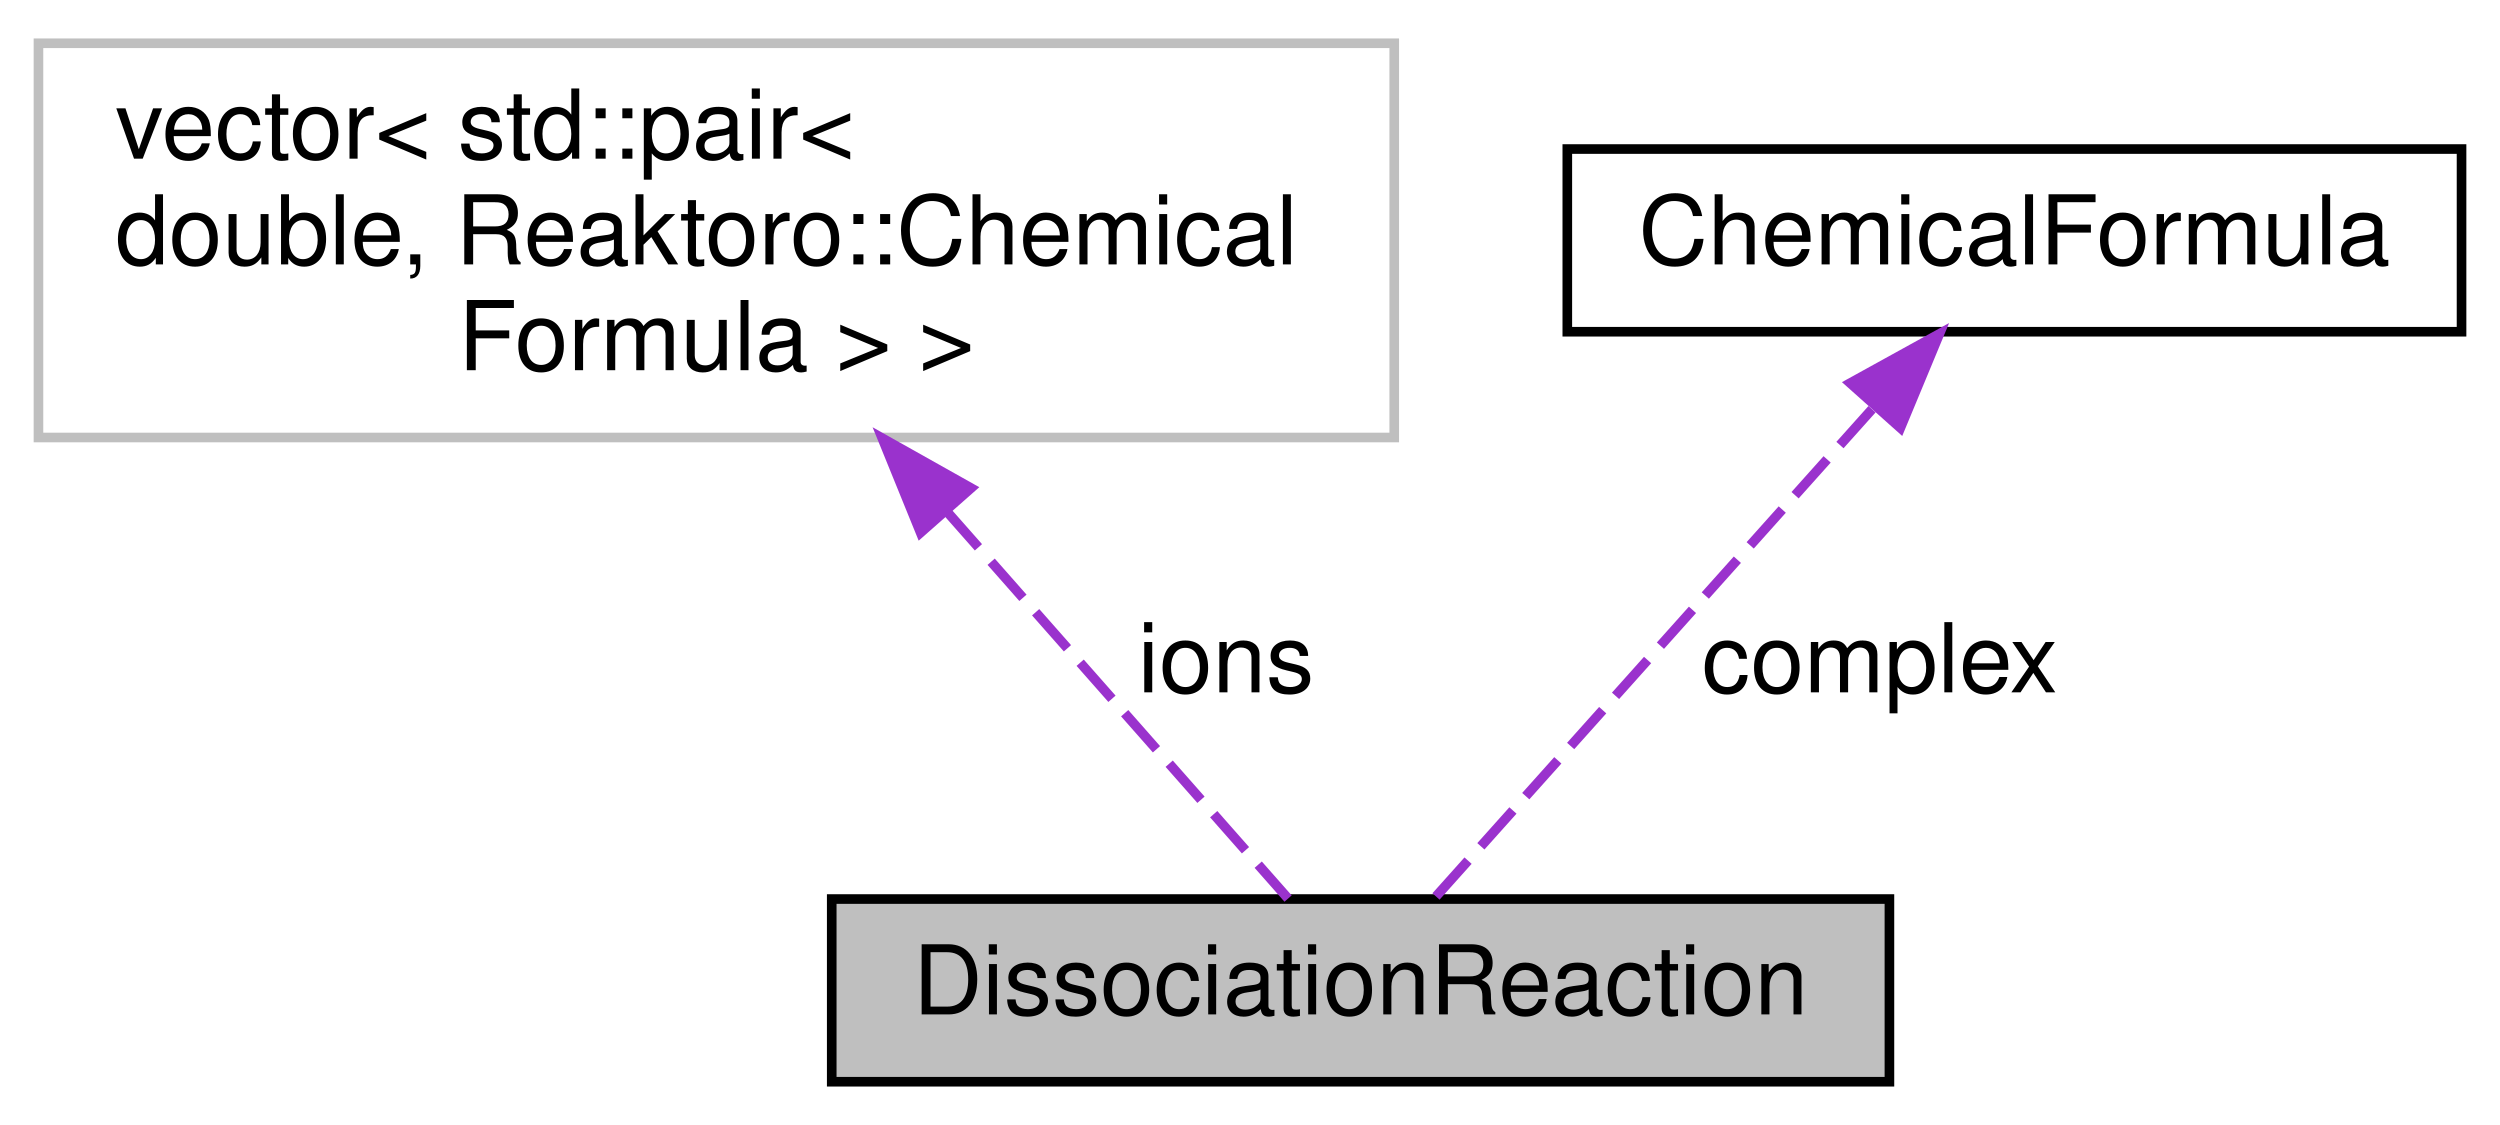
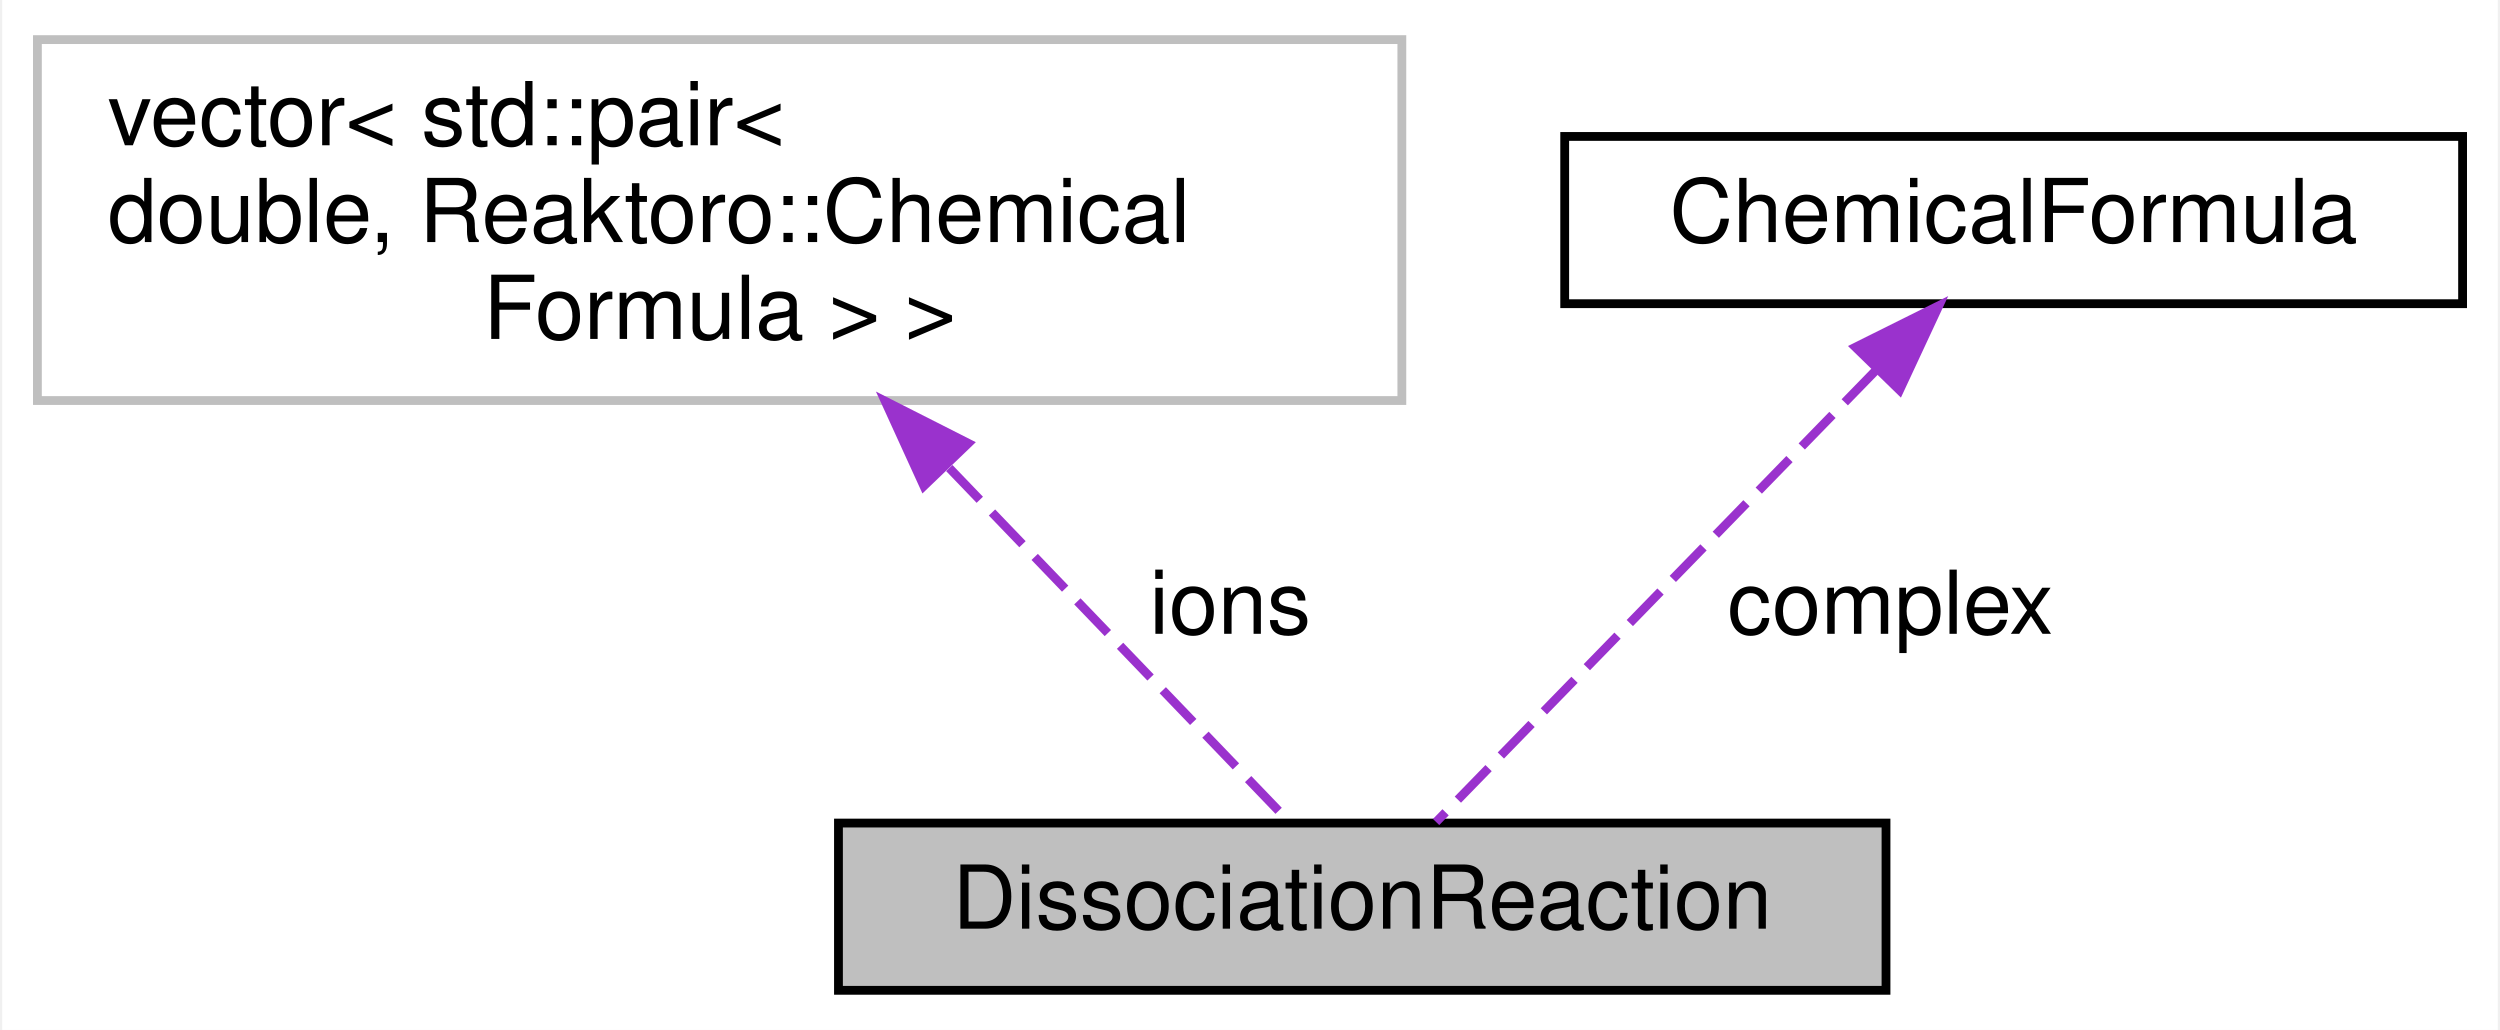
- <svg xmlns="http://www.w3.org/2000/svg" xmlns:xlink="http://www.w3.org/1999/xlink" width="260pt" height="117pt" viewBox="0.00 0.00 260.00 117.00">
+ <svg xmlns="http://www.w3.org/2000/svg" xmlns:xlink="http://www.w3.org/1999/xlink" width="284pt" height="117pt" viewBox="0.00 0.00 283.50 117.00">
  <g id="graph0" class="graph" transform="scale(1 1) rotate(0) translate(4 113)">
-     <polygon fill="white" stroke="transparent" points="-4,4 -4,-113 256,-113 256,4 -4,4" />
+     <polygon fill="white" stroke="transparent" points="-4,4 -4,-113 279.5,-113 279.5,4 -4,4" />
    <g id="node1" class="node">
      <g id="a_node1">
        <a xlink:title="A type used to represent a dissociation reaction of a neutral substance into ions.">
-           <polygon fill="#bfbfbf" stroke="black" points="82.5,-0.5 82.5,-19.5 192.5,-19.5 192.5,-0.5 82.5,-0.5" />
-           <text text-anchor="middle" x="137.5" y="-7.5" font-family="Helvetica,sans-Serif" font-size="10.00">DissociationReaction</text>
+           <polygon fill="#bfbfbf" stroke="black" points="91,-0.5 91,-19.5 210,-19.5 210,-0.5 91,-0.5" />
+           <text text-anchor="middle" x="150.5" y="-7.5" font-family="Helvetica,sans-Serif" font-size="10.00">DissociationReaction</text>
        </a>
      </g>
    </g>
    <g id="node2" class="node">
      <g id="a_node2">
        <a xlink:title=" ">
-           <polygon fill="white" stroke="#bfbfbf" points="0,-67.5 0,-108.5 141,-108.5 141,-67.5 0,-67.5" />
+           <polygon fill="white" stroke="#bfbfbf" points="0,-67.5 0,-108.5 155,-108.5 155,-67.5 0,-67.5" />
          <text text-anchor="start" x="8" y="-96.5" font-family="Helvetica,sans-Serif" font-size="10.00">vector&lt; std::pair&lt;</text>
          <text text-anchor="start" x="8" y="-85.5" font-family="Helvetica,sans-Serif" font-size="10.00"> double, Reaktoro::Chemical</text>
-           <text text-anchor="middle" x="70.5" y="-74.5" font-family="Helvetica,sans-Serif" font-size="10.00">Formula &gt; &gt;</text>
+           <text text-anchor="middle" x="77.5" y="-74.5" font-family="Helvetica,sans-Serif" font-size="10.00">Formula &gt; &gt;</text>
        </a>
      </g>
    </g>
    <g id="edge1" class="edge">
-       <path fill="none" stroke="#9a32cd" stroke-dasharray="5,2" d="M94.45,-59.83C106.95,-45.65 121.38,-29.28 129.96,-19.55" />
-       <polygon fill="#9a32cd" stroke="#9a32cd" points="91.74,-57.61 87.75,-67.43 96.99,-62.24 91.74,-57.61" />
-       <text text-anchor="middle" x="123.5" y="-41" font-family="Helvetica,sans-Serif" font-size="10.00"> ions</text>
+       <path fill="none" stroke="#9a32cd" stroke-dasharray="5,2" d="M103.59,-59.83C117.21,-45.65 132.94,-29.28 142.29,-19.55" />
+       <polygon fill="#9a32cd" stroke="#9a32cd" points="100.7,-57.79 96.3,-67.43 105.75,-62.64 100.7,-57.79" />
+       <text text-anchor="middle" x="135.5" y="-41" font-family="Helvetica,sans-Serif" font-size="10.00"> ions</text>
    </g>
    <g id="node3" class="node">
      <g id="a_node3">
        <a xlink:href="classReaktoro_1_1ChemicalFormula.html" target="_top" xlink:title="A type used to represent the chemical formula of a chemical species.">
-           <polygon fill="white" stroke="black" points="159,-78.5 159,-97.5 252,-97.5 252,-78.5 159,-78.5" />
-           <text text-anchor="middle" x="205.5" y="-85.5" font-family="Helvetica,sans-Serif" font-size="10.00">ChemicalFormula</text>
+           <polygon fill="white" stroke="black" points="173.5,-78.5 173.5,-97.5 275.5,-97.5 275.5,-78.5 173.5,-78.5" />
+           <text text-anchor="middle" x="224.5" y="-85.5" font-family="Helvetica,sans-Serif" font-size="10.00">ChemicalFormula</text>
        </a>
      </g>
    </g>
    <g id="edge2" class="edge">
-       <path fill="none" stroke="#9a32cd" stroke-dasharray="5,2" d="M190.69,-70.44C176.68,-54.79 156.23,-31.93 145.21,-19.62" />
-       <polygon fill="#9a32cd" stroke="#9a32cd" points="188.42,-73.16 197.7,-78.28 193.64,-68.5 188.42,-73.16" />
-       <text text-anchor="middle" x="191.5" y="-41" font-family="Helvetica,sans-Serif" font-size="10.00"> complex</text>
+       <path fill="none" stroke="#9a32cd" stroke-dasharray="5,2" d="M208.8,-70.88C193.55,-55.22 170.99,-32.04 158.89,-19.62" />
+       <polygon fill="#9a32cd" stroke="#9a32cd" points="206.53,-73.56 216.01,-78.28 211.54,-68.68 206.53,-73.56" />
+       <text text-anchor="middle" x="210.5" y="-41" font-family="Helvetica,sans-Serif" font-size="10.00"> complex</text>
    </g>
  </g>
</svg>
